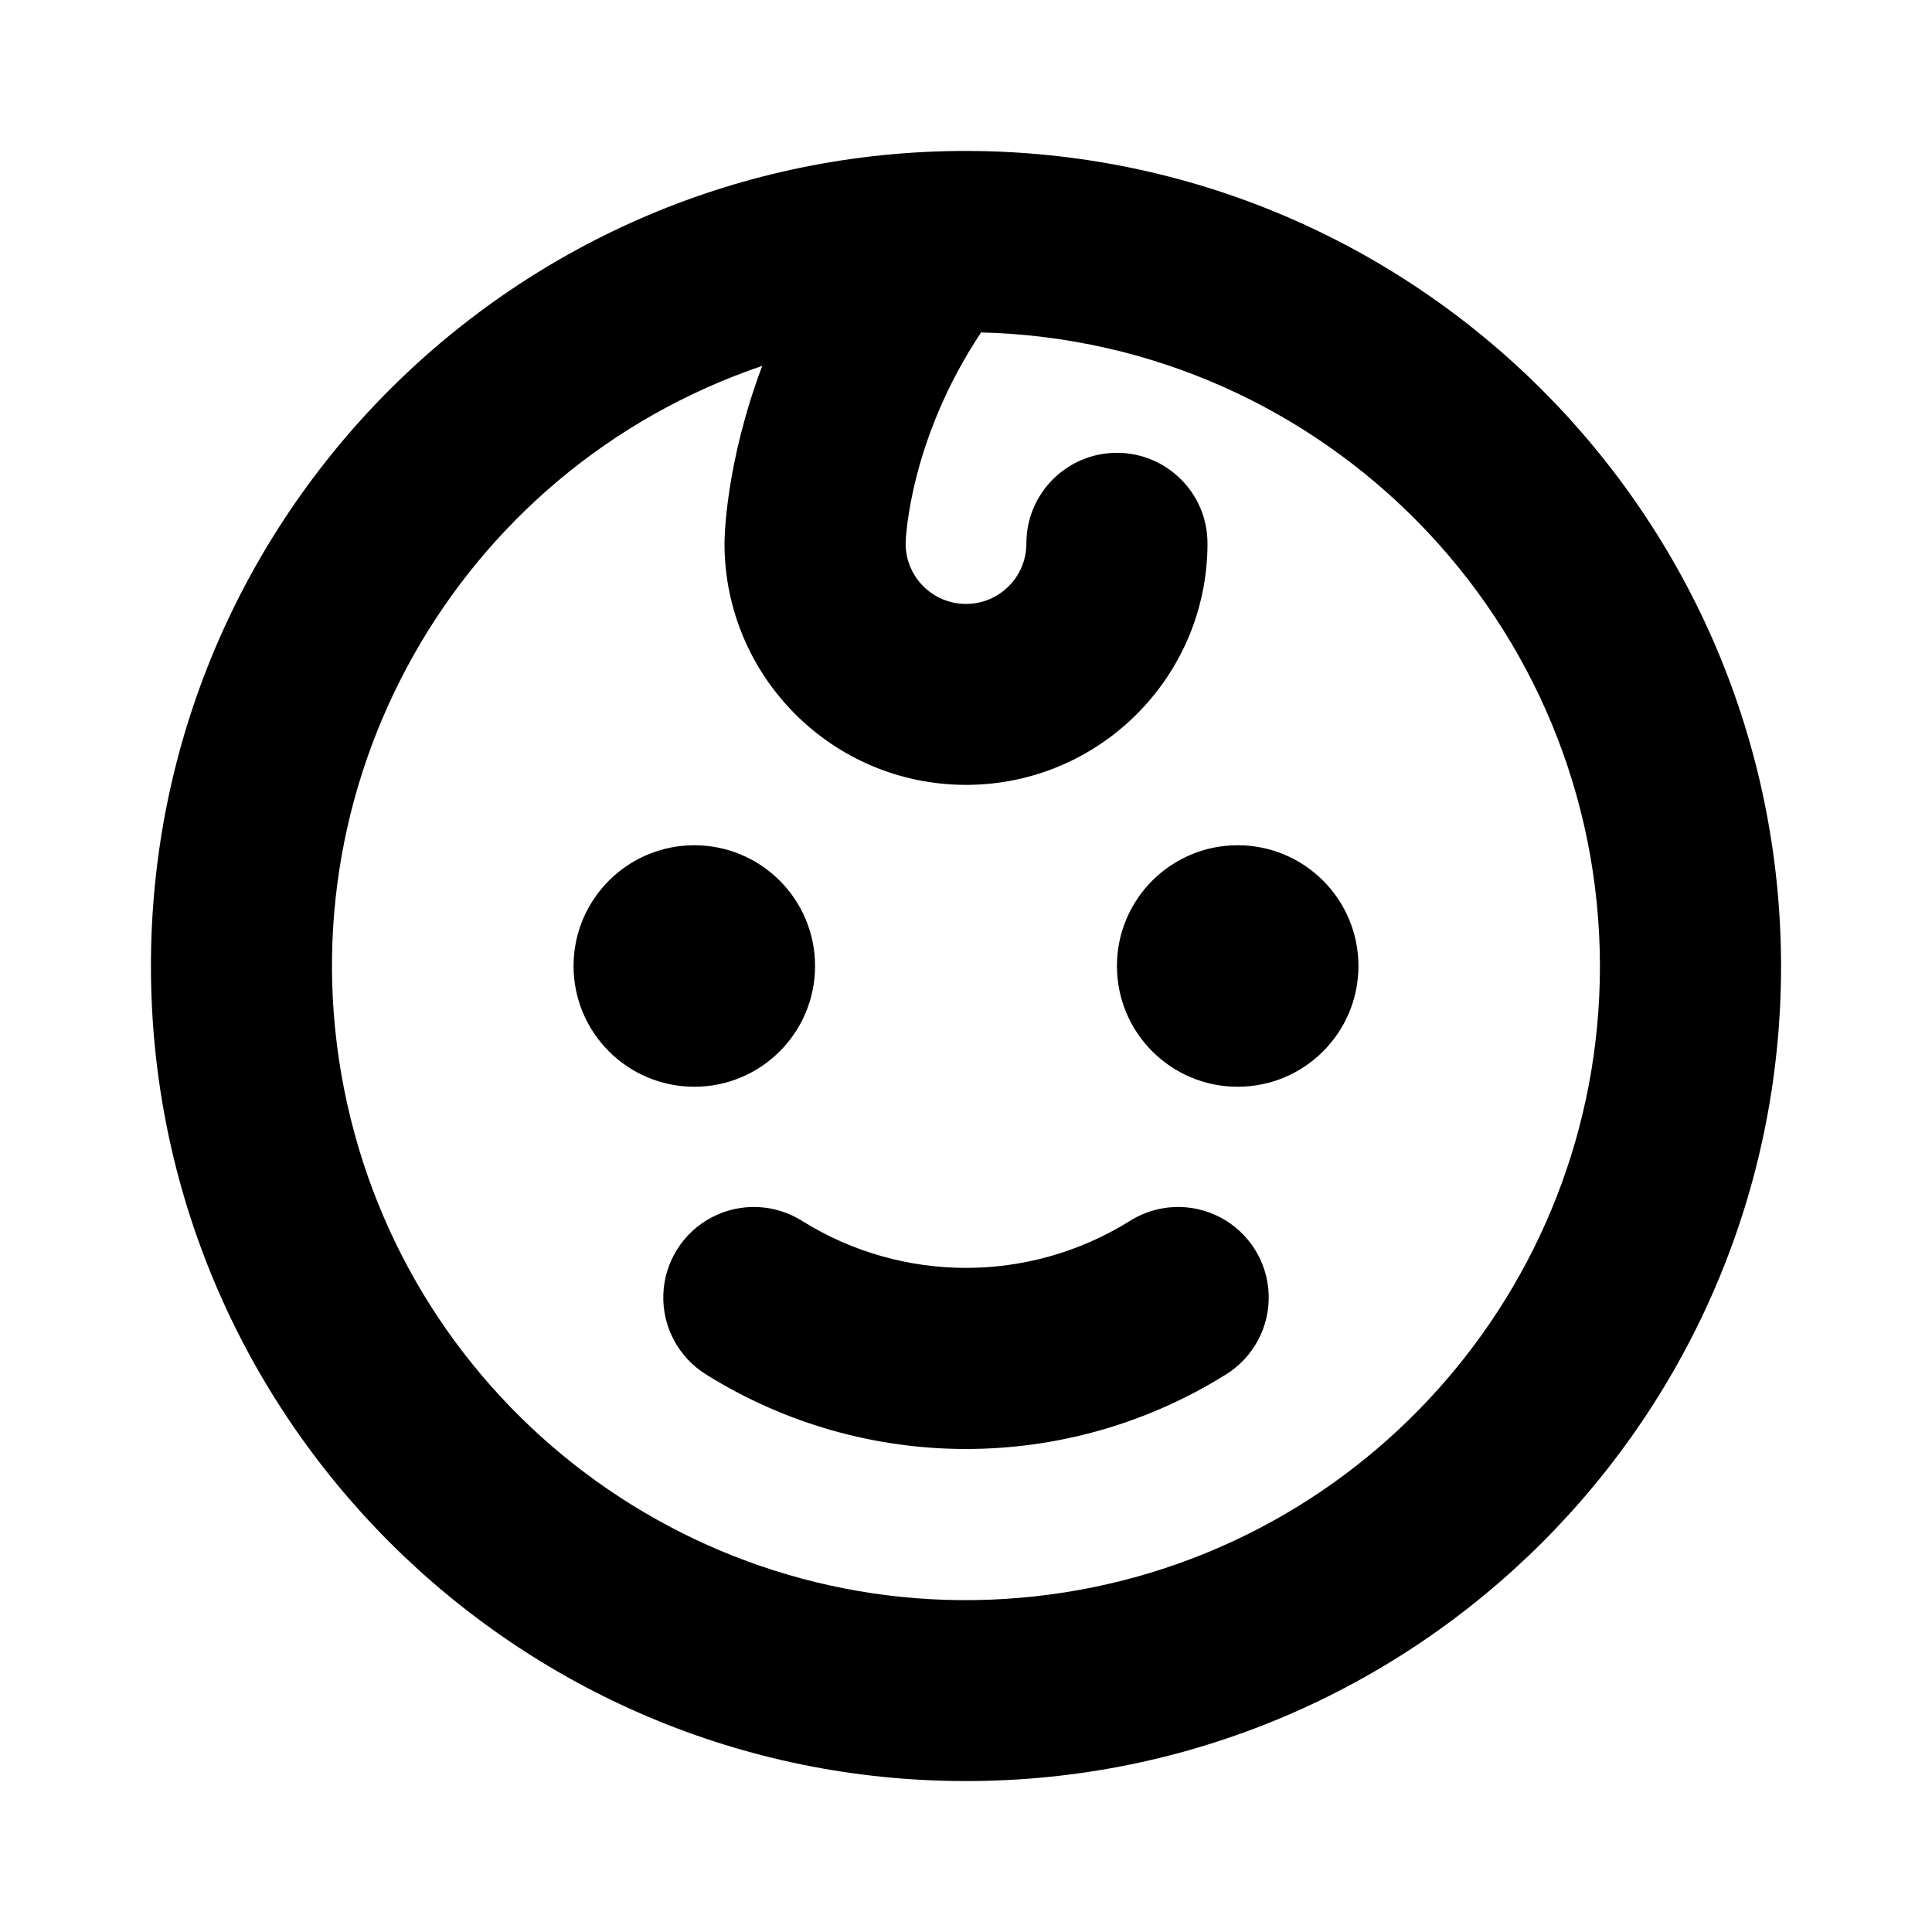
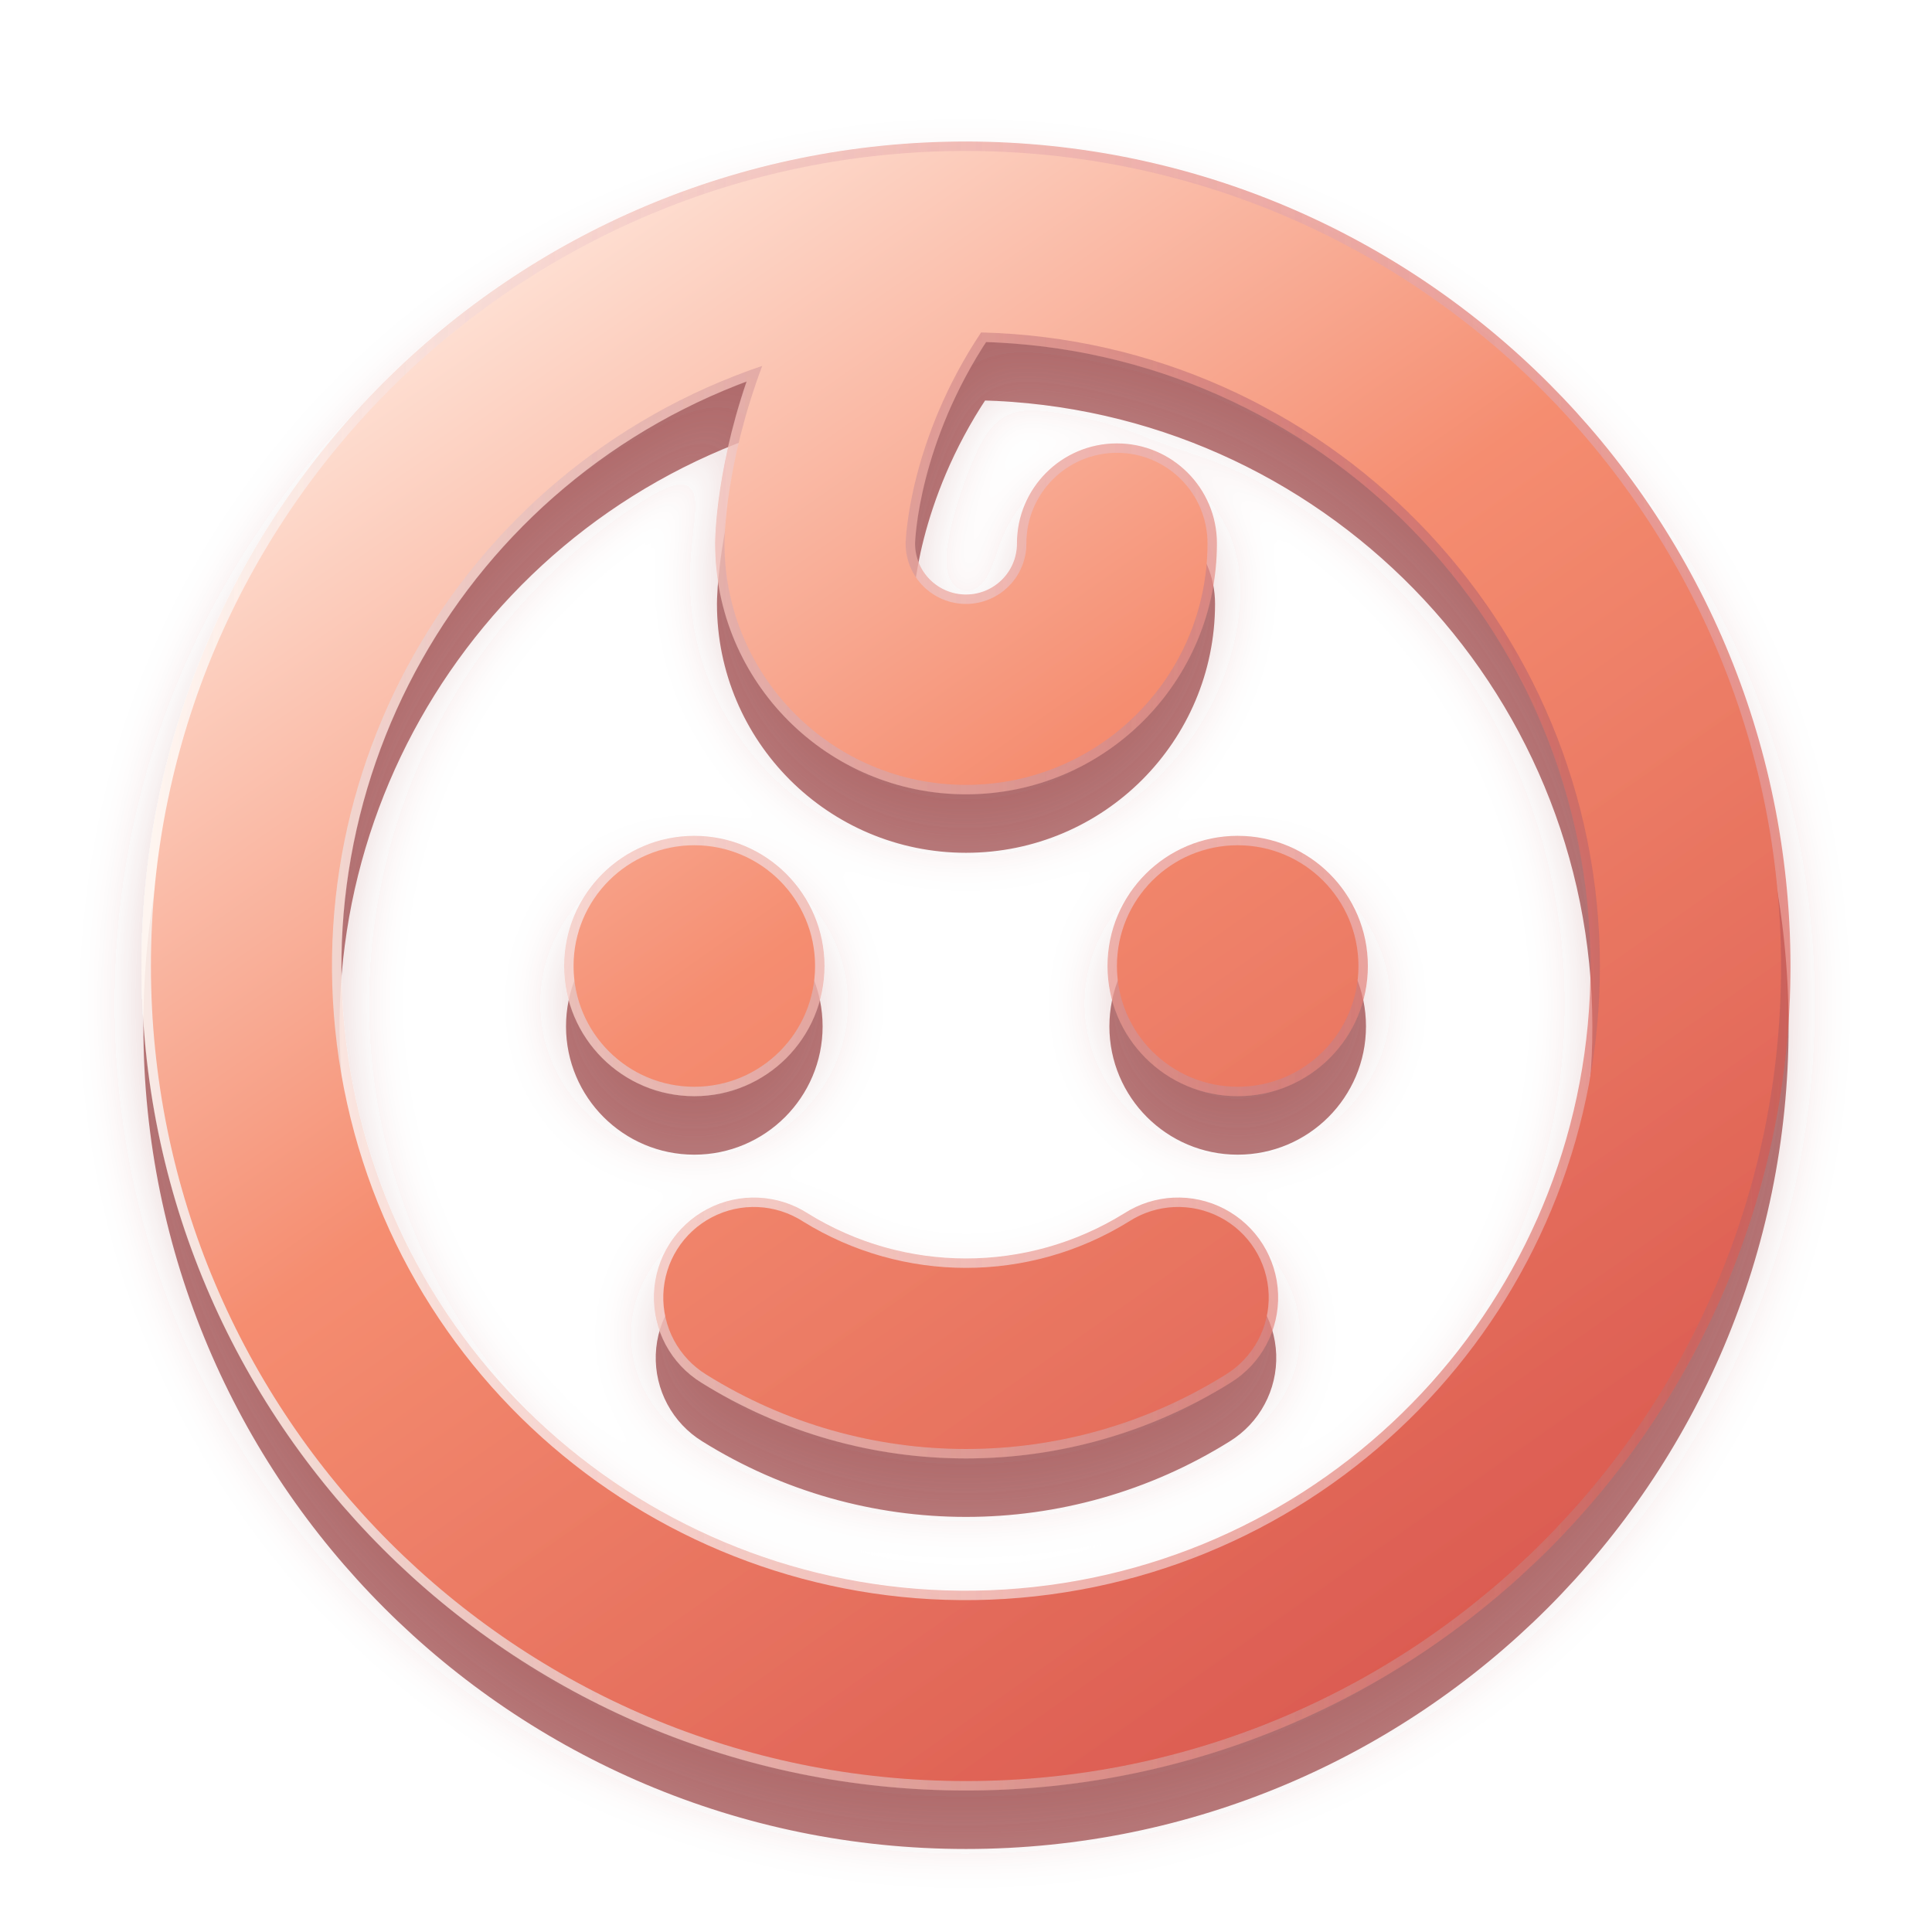
- <svg xmlns="http://www.w3.org/2000/svg" viewBox="0 0 256 256" fill="currentColor">
-   <path d="M92,144a16,16,0,1,1,16-16A16,16,0,0,1,92,144Zm72-32a16,16,0,1,0,16,16A16,16,0,0,0,164,112Zm-14.4,49.85a41,41,0,0,1-43.2,0,12,12,0,1,0-12.8,20.3,65,65,0,0,0,68.8,0,12,12,0,1,0-12.8-20.3ZM236,128A108,108,0,1,1,128,20,108.12,108.12,0,0,1,236,128Zm-24,0a84.08,84.08,0,0,0-82-83.95c-9.46,14.2-10,27.28-10,28A8,8,0,0,0,136,72a12,12,0,0,1,24,0,32,32,0,0,1-64,0c0-.63.1-10.48,5-23.52A84,84,0,1,0,212,128Z" />
+ <svg xmlns="http://www.w3.org/2000/svg" width="256" height="256" viewBox="0 0 256 256">
+   <defs>
+     <linearGradient id="body" x1="18%" y1="5%" x2="82%" y2="96%">
+       <stop offset="0" stop-color="#FFE8DD" />
+       <stop offset=".43" stop-color="#F58D70" />
+       <stop offset="1" stop-color="#D9574E" />
+     </linearGradient>
+     <linearGradient id="rim">
+       <stop stop-color="#FFF5EF" stop-opacity=".9" />
+       <stop offset="1" stop-color="#D9574E" stop-opacity=".6" />
+     </linearGradient>
+     <filter id="lift" x="-30%" y="-30%" width="170%" height="180%">
+       <feDropShadow dx="0" dy="5" stdDeviation="4" flood-color="#963B3C" flood-opacity=".24" />
+     </filter>
+   </defs>
+   <g transform="translate(0 8)" fill="#963B3C" stroke="#963B3C" stroke-width="2" stroke-linejoin="round" stroke-linecap="round" opacity=".68">
+     <path data-icon-shape="true" d="M92,144a16,16,0,1,1,16-16A16,16,0,0,1,92,144Zm72-32a16,16,0,1,0,16,16A16,16,0,0,0,164,112Zm-14.4,49.85a41,41,0,0,1-43.2,0,12,12,0,1,0-12.8,20.3,65,65,0,0,0,68.8,0,12,12,0,1,0-12.8-20.3ZM236,128A108,108,0,1,1,128,20,108.12,108.12,0,0,1,236,128Zm-24,0a84.08,84.08,0,0,0-82-83.95c-9.46,14.2-10,27.28-10,28A8,8,0,0,0,136,72a12,12,0,0,1,24,0,32,32,0,0,1-64,0c0-.63.1-10.48,5-23.52A84,84,0,1,0,212,128Z" />
+   </g>
+   <g fill="url(#body)" stroke="url(#rim)" stroke-width="2.5" stroke-linejoin="round" stroke-linecap="round" paint-order="stroke fill" filter="url(#lift)">
+     <path data-icon-shape="true" d="M92,144a16,16,0,1,1,16-16A16,16,0,0,1,92,144Zm72-32a16,16,0,1,0,16,16A16,16,0,0,0,164,112Zm-14.4,49.85a41,41,0,0,1-43.2,0,12,12,0,1,0-12.8,20.3,65,65,0,0,0,68.8,0,12,12,0,1,0-12.8-20.3ZM236,128A108,108,0,1,1,128,20,108.12,108.12,0,0,1,236,128Zm-24,0a84.08,84.08,0,0,0-82-83.95c-9.46,14.2-10,27.28-10,28A8,8,0,0,0,136,72a12,12,0,0,1,24,0,32,32,0,0,1-64,0c0-.63.1-10.48,5-23.52A84,84,0,1,0,212,128Z" />
+   </g>
</svg>
